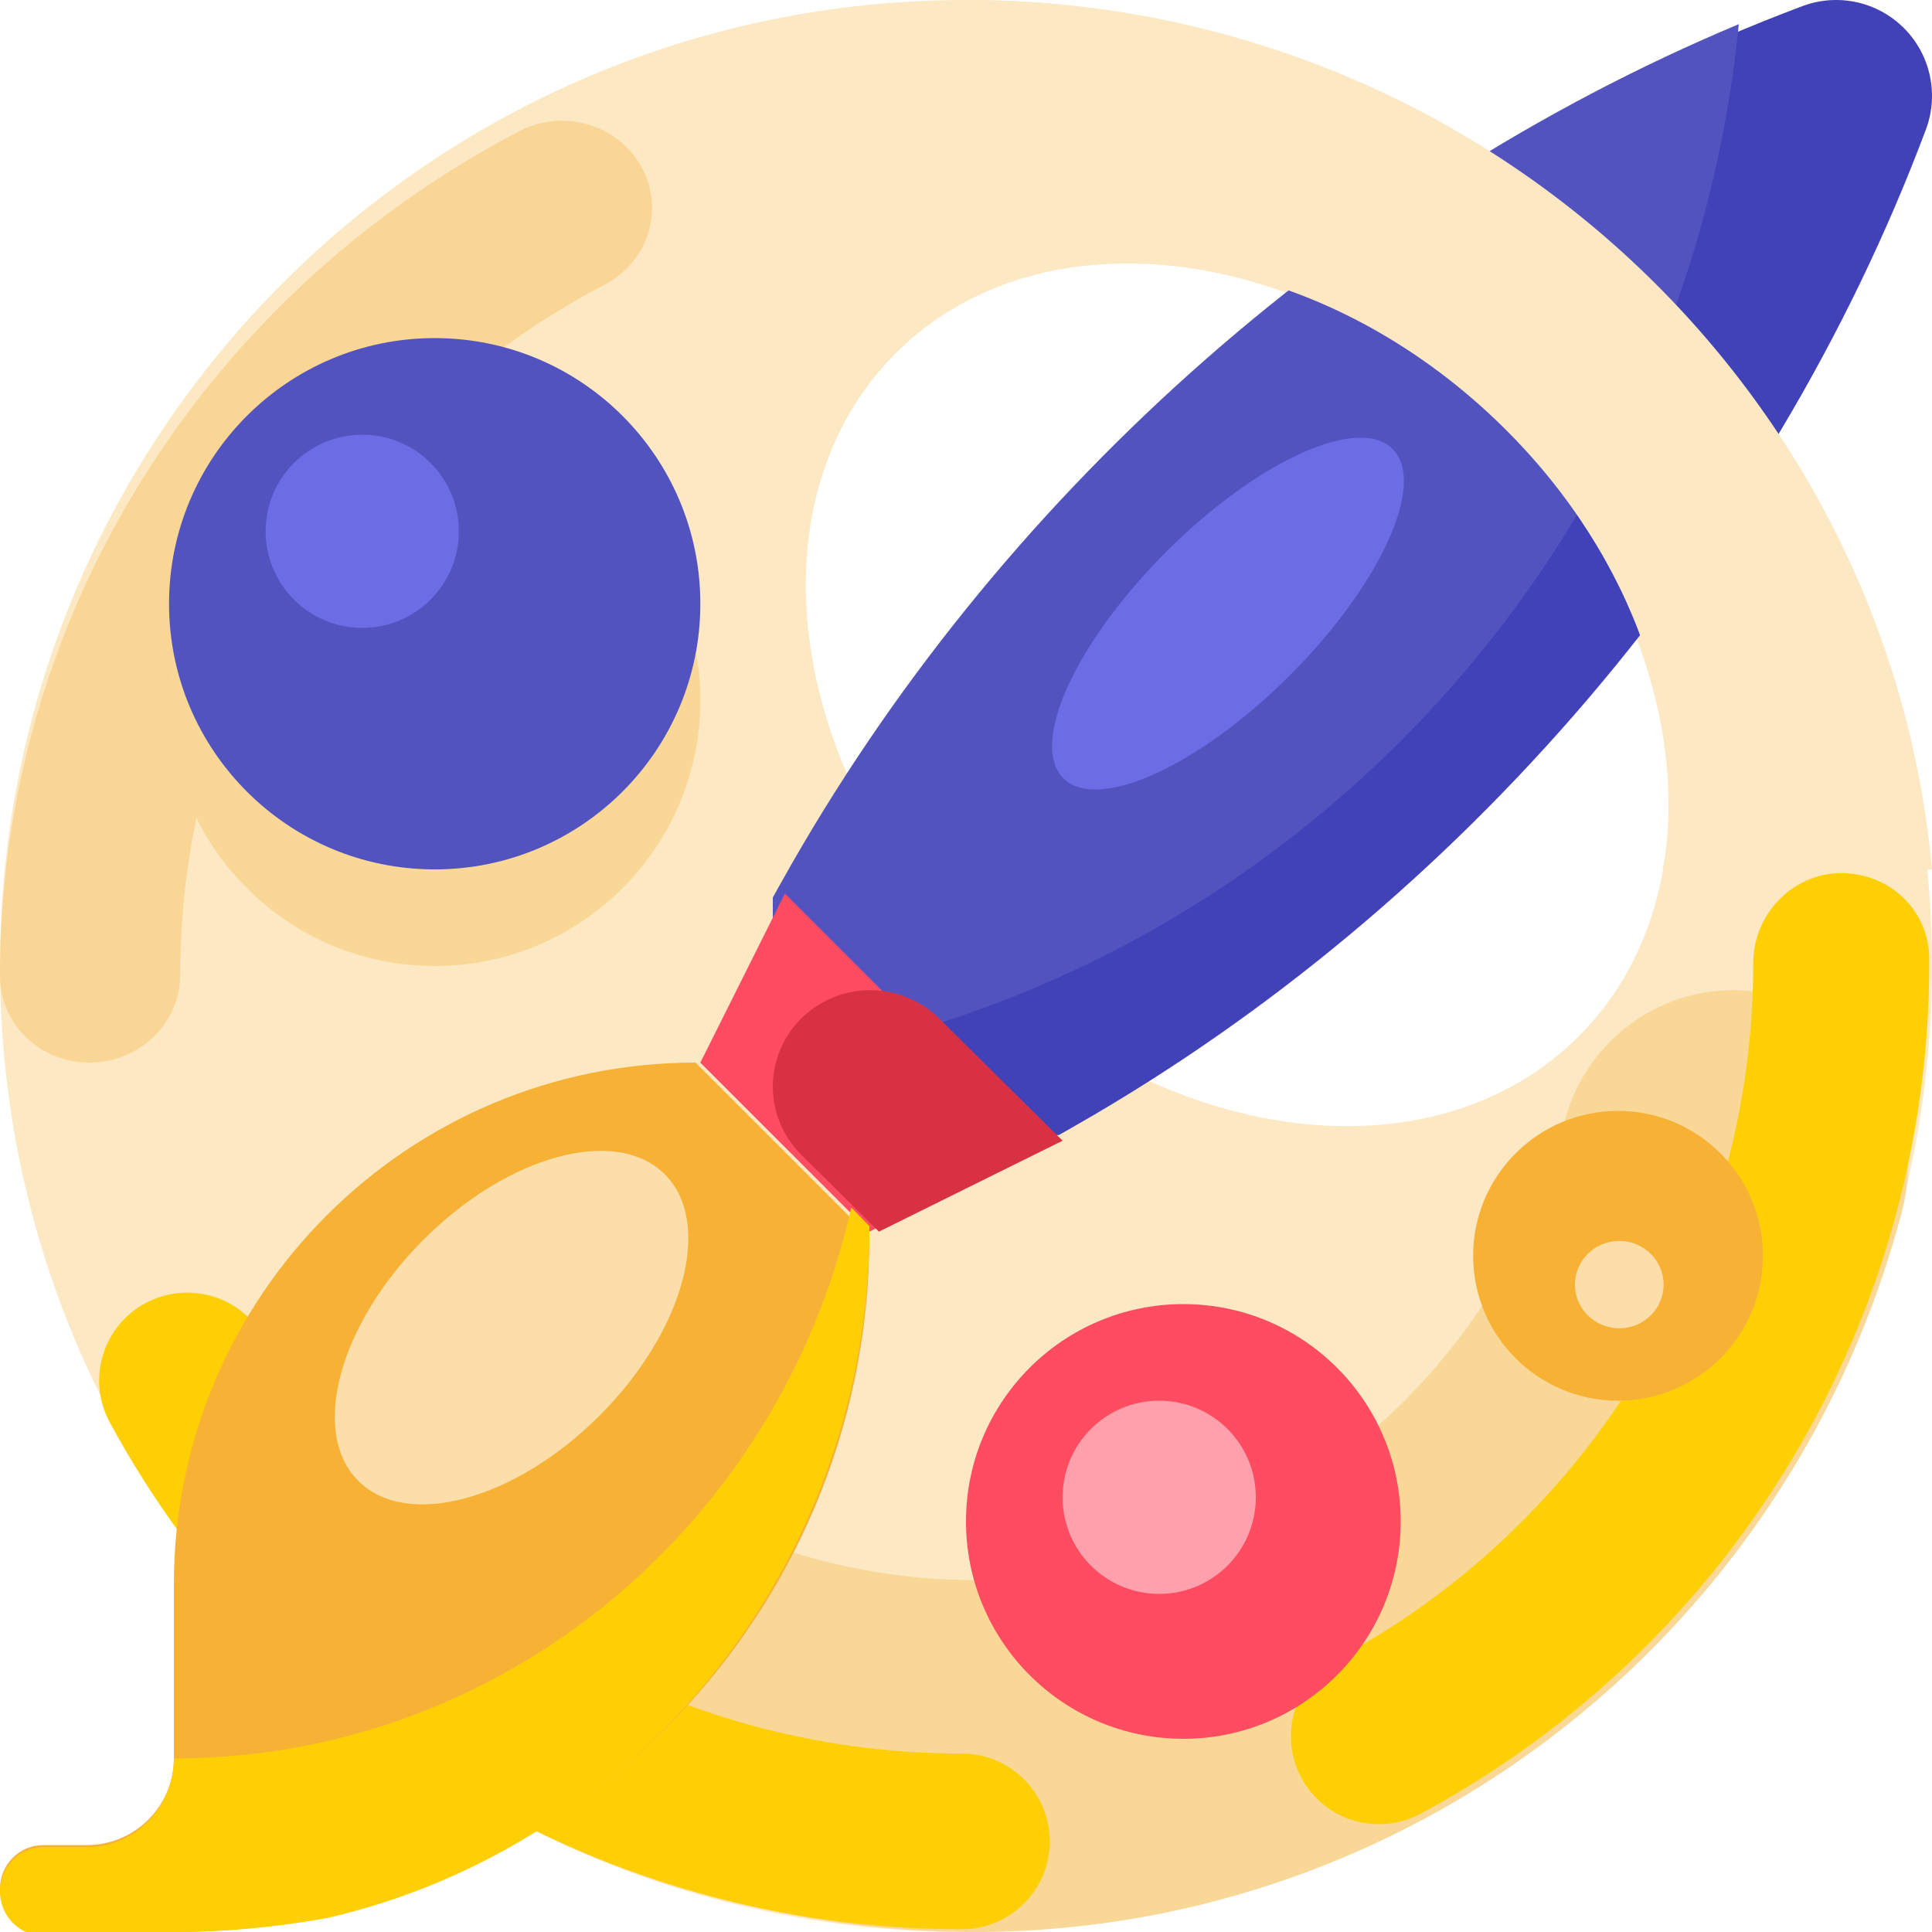
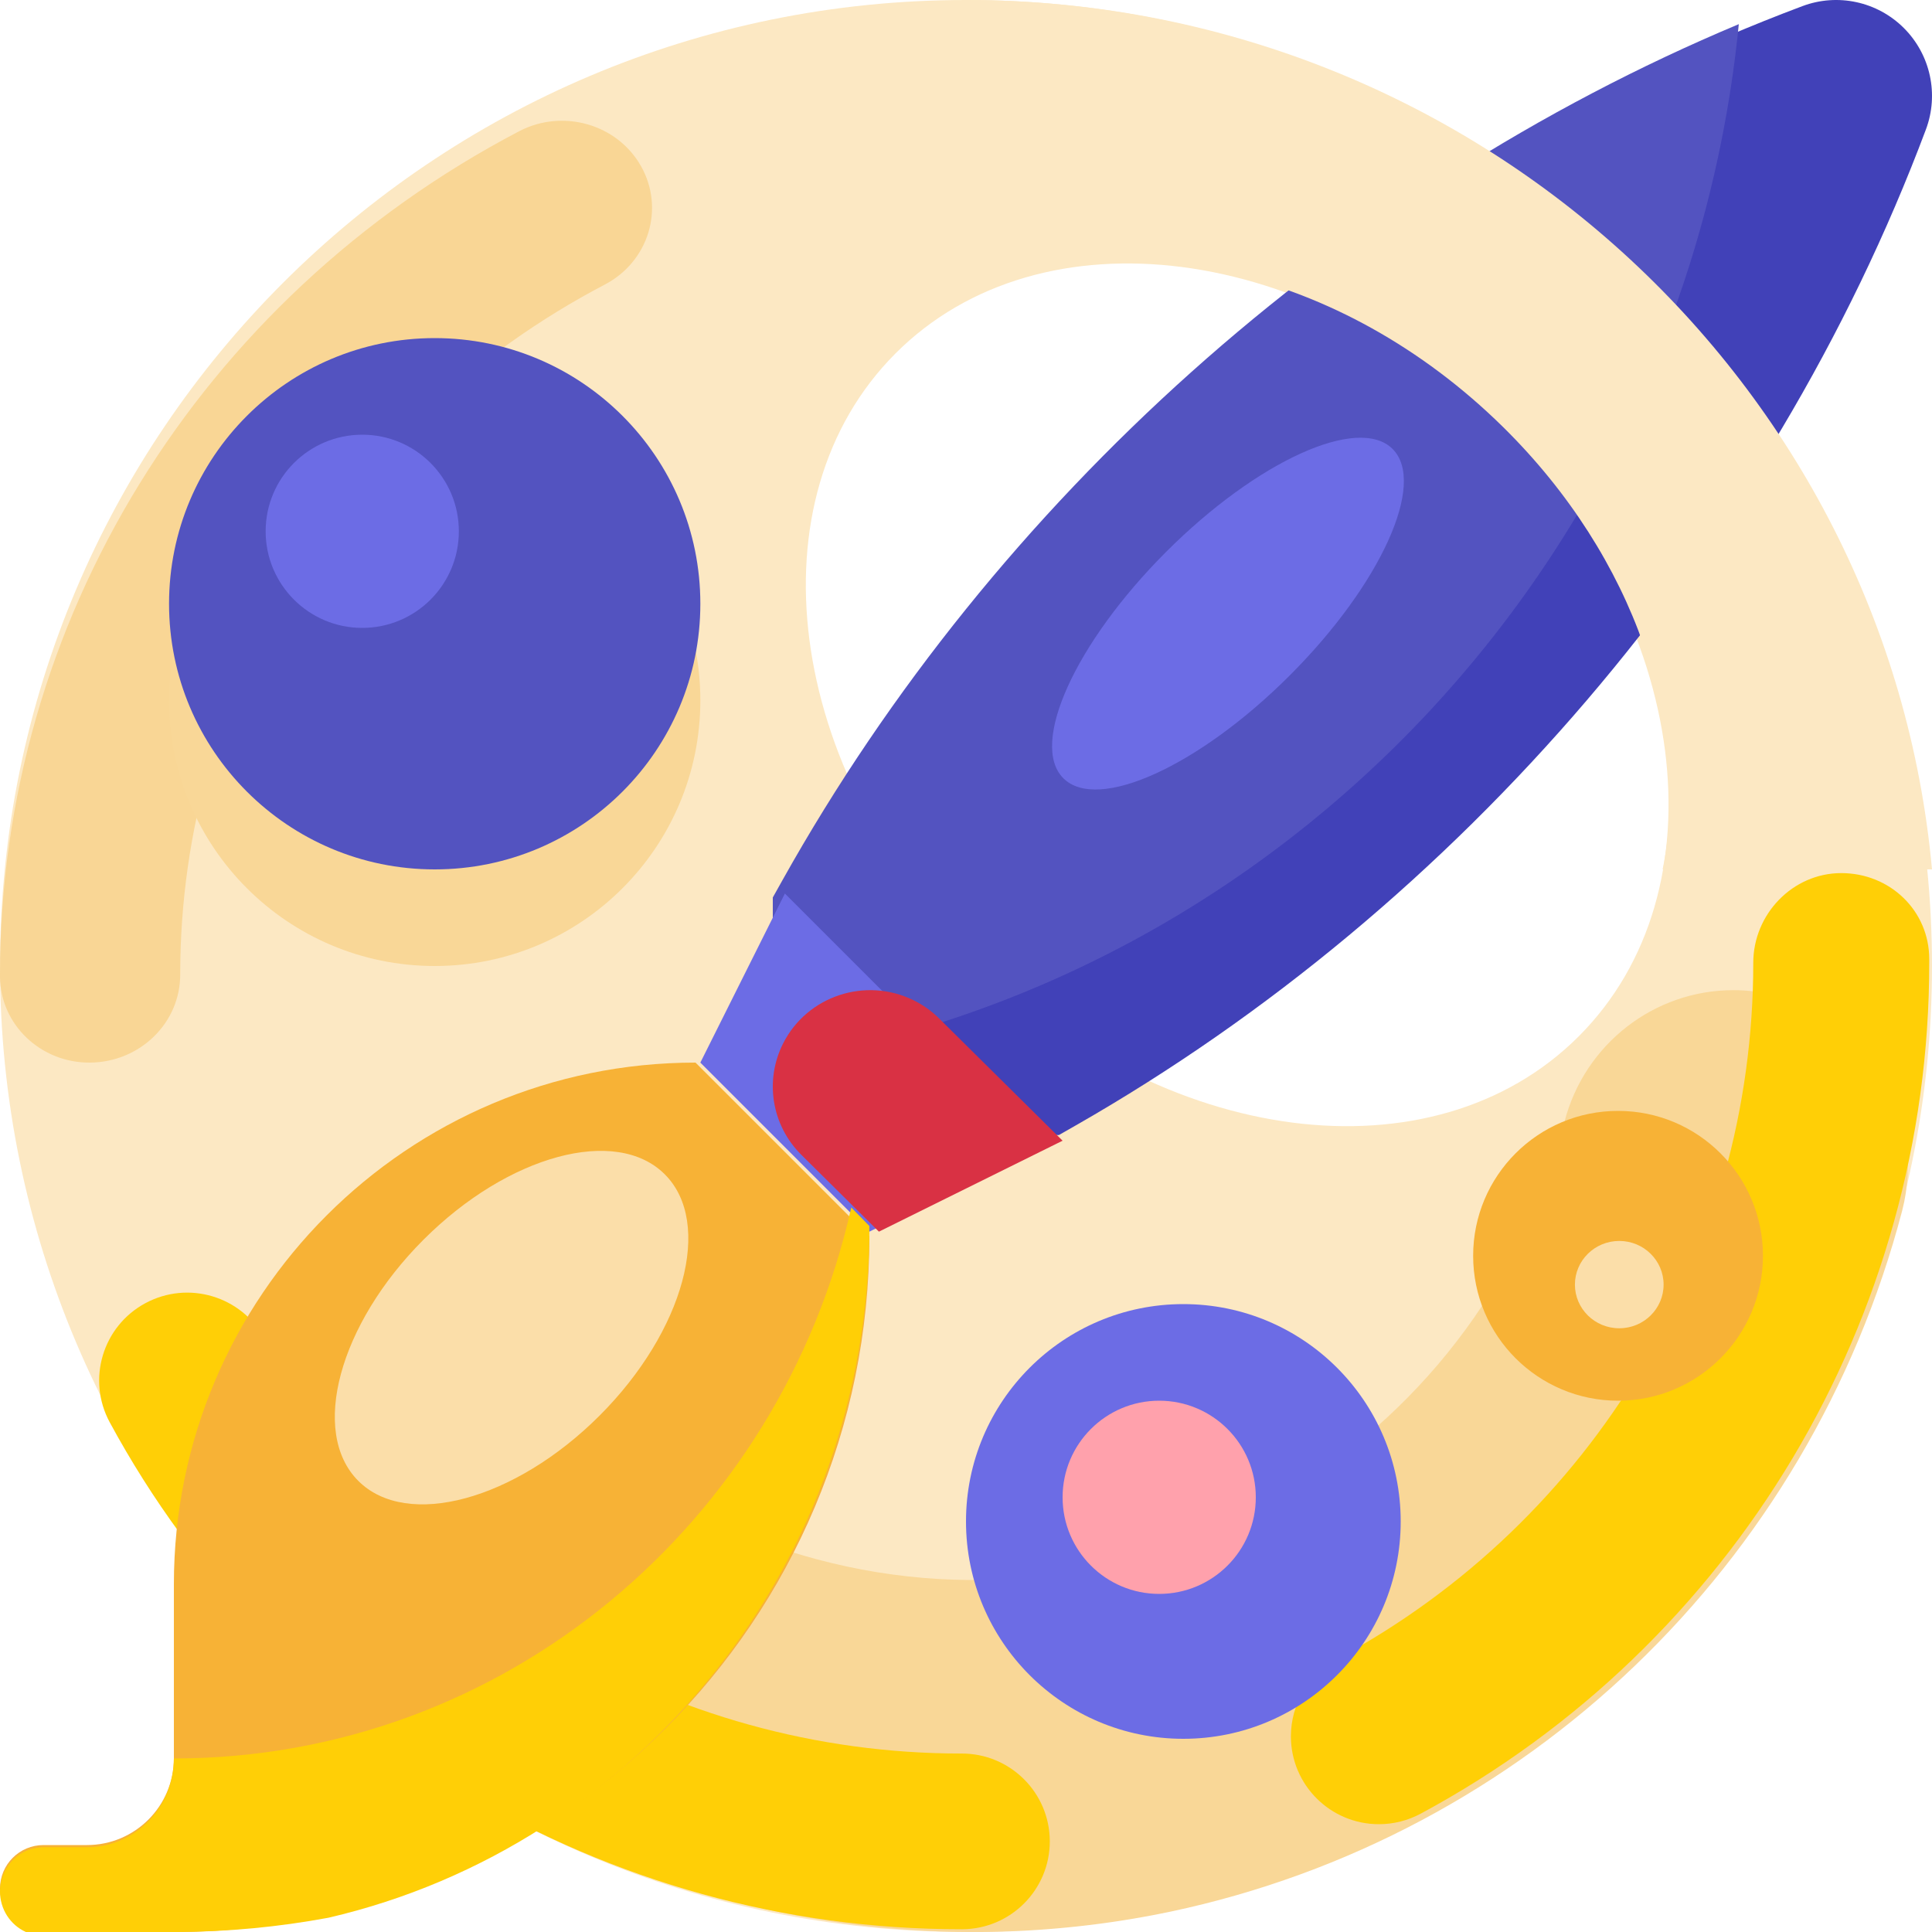
<svg xmlns="http://www.w3.org/2000/svg" width="80px" height="80px" viewBox="0 0 80 80" version="1.1">
  <g id="Personal-1-mixed" stroke="none" stroke-width="1" fill="none" fill-rule="evenodd">
    <g transform="translate(-478, -1701)" fill-rule="nonzero" id="services">
      <g transform="translate(350, 1552)">
        <g id="1" transform="translate(10, 109)">
          <g id="paint-palette" transform="translate(118, 40)">
            <path d="M40,0 C17.909,0 0,17.909 0,40 C0,62.091 17.909,80 40,80 C62.092,80 80,62.091 80,40 C80,17.909 62.092,0 40,0 Z M65.371,42.913 C59.347,48.938 48.131,47.49 40.32,39.68 C32.51,31.869 31.062,20.653 37.087,14.629 C43.112,8.604 54.328,10.051 62.138,17.862 C69.949,25.672 71.396,36.888 65.371,42.913 L65.371,42.913 Z" id="Shape" fill="#FCE8C3" />
            <path d="M71.769,41 C68.489,41.004 65.622,43.234 64.786,46.434 C61.191,60.072 47.318,68.188 33.801,64.561 C32.55,64.225 31.327,63.793 30.142,63.269 C26.491,61.645 22.225,63.316 20.616,67 C19.008,70.68 20.657,74.977 24.301,76.606 C28.156,78.322 32.258,79.404 36.452,79.812 L36.452,79.812 C36.473,79.814 36.494,79.816 36.515,79.818 L36.515,79.818 C36.724,79.838 36.933,79.856 37.143,79.873 L37.144,79.873 L37.174,79.875 L37.176,79.875 L37.204,79.878 L37.208,79.878 L37.236,79.88 L37.24,79.881 L37.266,79.883 L37.272,79.883 L37.298,79.885 L37.304,79.886 L37.33,79.888 L37.336,79.888 L37.362,79.89 L37.368,79.89 L37.393,79.892 L37.4,79.893 L37.425,79.895 L37.431,79.895 L37.457,79.897 L37.464,79.897 L37.489,79.899 L37.494,79.9 L37.521,79.902 L37.526,79.902 L37.554,79.904 L37.555,79.904 L37.585,79.906 L37.586,79.906 C37.69,79.913 37.793,79.92 37.898,79.926 L37.903,79.927 L37.931,79.928 L37.934,79.929 L37.961,79.93 L37.967,79.93 L37.992,79.932 L37.999,79.932 L38.022,79.934 L38.032,79.934 L38.054,79.935 L38.064,79.936 L38.087,79.937 L38.096,79.938 L38.119,79.939 L38.128,79.94 L38.15,79.941 L38.16,79.941 L38.183,79.943 L38.192,79.943 L38.214,79.944 L38.225,79.945 L38.246,79.946 L38.257,79.947 L38.278,79.948 L38.29,79.948 L38.31,79.949 L38.321,79.95 L38.343,79.951 L38.353,79.951 L38.376,79.952 L38.384,79.953 L38.407,79.954 L38.417,79.955 L38.44,79.956 L38.447,79.956 L38.473,79.957 L38.477,79.957 L38.505,79.959 L38.507,79.959 C38.558,79.961 38.611,79.964 38.661,79.966 L38.664,79.966 L38.689,79.967 L38.696,79.967 L38.72,79.968 L38.729,79.969 L38.751,79.969 L38.761,79.97 L38.781,79.971 L38.794,79.971 L38.813,79.972 L38.826,79.972 L38.846,79.973 L38.859,79.974 L38.878,79.974 L38.891,79.975 L38.91,79.975 L38.924,79.976 L38.943,79.977 L38.956,79.977 L38.976,79.978 L38.988,79.978 L39.008,79.979 L39.021,79.979 L39.039,79.98 L39.054,79.98 L39.072,79.981 L39.086,79.981 L39.104,79.982 L39.119,79.982 L39.137,79.983 L39.151,79.983 L39.169,79.984 L39.183,79.984 L39.202,79.985 L39.215,79.985 L39.234,79.985 L39.248,79.986 L39.267,79.986 L39.281,79.987 L39.299,79.987 L39.315,79.988 L39.332,79.988 L39.346,79.988 L39.364,79.989 L39.378,79.989 L39.397,79.99 L39.414,79.99 L39.429,79.99 L39.449,79.991 L39.483,79.991 L39.493,79.992 L39.514,79.992 L39.526,79.992 L39.544,79.992 L39.559,79.993 L39.576,79.993 L39.591,79.994 L39.608,79.994 L39.624,79.994 L39.641,79.995 L39.657,79.995 L39.673,79.995 L39.69,79.995 L39.706,79.996 L39.722,79.996 L39.739,79.996 L39.755,79.996 L39.772,79.996 L39.787,79.997 L39.804,79.997 L39.82,79.997 L39.837,79.997 L39.853,79.997 L39.869,79.997 L39.886,79.998 L39.902,79.998 L39.918,79.998 L39.935,79.998 L39.952,79.998 L39.967,79.998 L39.985,79.999 L40,79.999 L40.017,79.999 L40.033,79.999 L40.05,79.999 L40.066,79.999 L40.083,80 L40.098,80 L40.116,80 L40.131,80 L40.148,80 L40.164,80 L40.181,80 L40.197,80 L40.216,80 L40.229,80 L40.248,80 L40.262,80 L40.28,80 L40.295,80 L40.328,80 L40.358,80 L40.365,80 L40.388,80 L40.398,80 L40.418,80 L40.428,80 L40.449,80 L40.459,80 L40.488,80 L40.488,80 L40.519,80 L40.526,80 L40.549,79.999 L40.559,79.999 L40.578,79.999 L40.59,79.999 L40.609,79.999 L40.62,79.999 L40.642,79.999 L40.65,79.999 L40.679,79.999 L40.688,79.999 L40.709,79.999 L40.72,79.998 L40.74,79.998 L40.75,79.998 L40.77,79.998 L40.781,79.998 L40.802,79.998 L40.81,79.997 L40.84,79.997 L40.846,79.997 L40.87,79.997 L40.88,79.997 L40.9,79.996 L40.911,79.996 L40.931,79.996 L40.941,79.996 L40.962,79.995 L40.971,79.995 C40.99,79.995 41.012,79.994 41.031,79.994 L41.04,79.994 L41.06,79.994 L41.072,79.993 L41.09,79.993 L41.102,79.993 L41.121,79.992 L41.132,79.992 L41.156,79.992 L41.161,79.992 L41.191,79.991 L41.2,79.991 L41.22,79.99 L41.232,79.99 L41.251,79.99 L41.262,79.989 L41.282,79.989 L41.292,79.989 L41.314,79.988 L41.322,79.988 L41.351,79.987 L41.36,79.987 L41.381,79.987 L41.392,79.986 L41.411,79.986 L41.422,79.985 L41.442,79.985 L41.452,79.984 L41.473,79.984 L41.482,79.984 L41.512,79.983 L41.515,79.983 L41.541,79.982 L41.551,79.981 L41.571,79.981 L41.582,79.98 L41.602,79.98 L41.612,79.979 L41.634,79.979 L41.642,79.978 C41.663,79.978 41.681,79.977 41.702,79.976 L41.709,79.976 L41.732,79.975 L41.742,79.975 L41.762,79.974 L41.772,79.974 L41.793,79.973 L41.802,79.973 C41.822,79.972 41.841,79.971 41.861,79.971 L41.87,79.97 L41.892,79.97 L41.901,79.969 L41.922,79.968 L41.931,79.968 L41.953,79.967 L41.961,79.967 L41.986,79.966 L41.991,79.966 L42.022,79.964 L42.025,79.964 L42.052,79.963 L42.059,79.963 L42.081,79.962 L42.091,79.961 L42.111,79.96 L42.122,79.96 L42.144,79.959 L42.151,79.958 L42.181,79.957 L42.184,79.957 L42.211,79.956 L42.22,79.955 L42.24,79.954 L42.251,79.954 L42.271,79.953 L42.281,79.952 L42.302,79.951 L42.311,79.951 L42.337,79.949 L42.343,79.949 L42.37,79.948 L42.38,79.947 L42.4,79.946 L42.41,79.946 L42.429,79.945 L42.441,79.944 L42.461,79.943 L42.47,79.943 L42.496,79.941 L42.5,79.941 L42.53,79.939 L42.535,79.939 L42.559,79.938 L42.569,79.937 L42.589,79.936 L42.599,79.935 L42.618,79.934 L42.629,79.934 L42.652,79.932 L42.658,79.932 L42.689,79.93 L42.691,79.93 L42.718,79.928 L42.726,79.928 L42.748,79.926 L42.758,79.926 L42.779,79.924 L42.787,79.924 L42.812,79.922 L42.817,79.922 C42.837,79.921 42.857,79.919 42.877,79.918 L42.884,79.918 L42.907,79.916 L42.915,79.916 L42.938,79.914 L42.946,79.914 L42.969,79.912 L42.976,79.912 C42.997,79.91 43.015,79.909 43.036,79.908 L43.042,79.907 L43.066,79.906 L43.074,79.905 L43.096,79.904 L43.104,79.903 L43.127,79.901 L43.134,79.901 C43.154,79.9 43.175,79.898 43.194,79.897 L43.199,79.896 L43.224,79.894 L43.232,79.894 L43.254,79.892 L43.263,79.891 L43.285,79.89 L43.292,79.889 L43.321,79.887 L43.322,79.887 L43.353,79.885 L43.355,79.884 L43.382,79.882 L43.391,79.882 L43.412,79.88 L43.42,79.879 L43.443,79.878 L43.451,79.877 L43.477,79.875 L43.48,79.875 C43.501,79.873 43.52,79.872 43.541,79.87 L43.545,79.869 L43.57,79.867 L43.579,79.867 L43.6,79.865 L43.609,79.864 L43.632,79.862 L43.638,79.862 C43.659,79.86 43.678,79.859 43.699,79.857 L43.703,79.856 L43.729,79.854 L43.735,79.854 L43.759,79.852 L43.766,79.851 L43.792,79.849 L43.795,79.849 C43.816,79.847 43.836,79.845 43.857,79.843 L43.857,79.843 L43.886,79.841 L43.893,79.84 L43.916,79.838 L43.924,79.837 L43.948,79.835 L43.953,79.834 C43.984,79.832 44.012,79.829 44.044,79.826 L44.049,79.826 L44.074,79.823 L44.08,79.822 L44.105,79.82 L44.11,79.82 L44.137,79.817 L44.14,79.817 C44.161,79.815 44.18,79.813 44.201,79.811 L44.207,79.81 L44.231,79.808 L44.238,79.807 L44.261,79.805 L44.268,79.804 L44.292,79.802 L44.298,79.801 C44.319,79.799 44.337,79.797 44.358,79.795 L44.364,79.795 L44.388,79.792 L44.396,79.791 L44.418,79.789 L44.426,79.788 L44.449,79.786 L44.455,79.785 C44.476,79.783 44.495,79.781 44.516,79.779 L44.518,79.779 L44.546,79.776 L44.551,79.775 L44.576,79.773 L44.581,79.772 L44.607,79.769 L44.612,79.769 L44.64,79.766 L44.642,79.765 C44.662,79.763 44.682,79.761 44.703,79.759 L44.707,79.758 L44.732,79.755 L44.738,79.755 L44.763,79.752 L44.768,79.751 C44.798,79.748 44.829,79.744 44.859,79.741 L44.864,79.74 L44.888,79.738 L44.895,79.737 L44.919,79.734 L44.925,79.733 L44.951,79.73 L44.955,79.73 C44.975,79.728 44.995,79.725 45.016,79.723 C45.017,79.723 45.015,79.723 45.016,79.723 L45.045,79.719 L45.05,79.719 L45.075,79.716 L45.081,79.715 L45.107,79.712 L45.111,79.712 C45.131,79.709 45.151,79.707 45.172,79.704 L45.173,79.704 L45.202,79.7 L45.205,79.7 L45.232,79.697 L45.237,79.696 L45.262,79.693 L45.267,79.692 C45.298,79.688 45.326,79.685 45.357,79.681 L45.361,79.68 L45.387,79.677 L45.393,79.676 L45.418,79.673 L45.422,79.672 C45.453,79.669 45.482,79.665 45.513,79.661 L45.516,79.66 L45.543,79.657 L45.547,79.656 L45.574,79.653 L45.577,79.652 L45.607,79.648 L45.607,79.648 C45.627,79.645 45.648,79.643 45.668,79.64 L45.67,79.64 L45.698,79.636 L45.703,79.635 L45.728,79.632 L45.733,79.631 L45.759,79.628 L45.763,79.627 C45.794,79.623 45.823,79.619 45.854,79.614 L45.857,79.614 L45.883,79.61 L45.889,79.609 L45.915,79.606 L45.918,79.605 C45.949,79.601 45.978,79.597 46.009,79.592 L46.011,79.592 L46.039,79.588 L46.042,79.587 L46.07,79.583 L46.073,79.583 C46.114,79.577 46.153,79.571 46.194,79.565 L46.196,79.565 L46.225,79.56 L46.227,79.56 C46.268,79.554 46.307,79.548 46.348,79.542 L46.351,79.541 L46.377,79.537 L46.383,79.536 L46.41,79.532 L46.411,79.532 C46.442,79.527 46.471,79.523 46.502,79.518 L46.505,79.517 L46.533,79.513 L46.536,79.513 L46.564,79.508 L46.566,79.508 C46.607,79.501 46.646,79.495 46.687,79.488 L46.689,79.488 C46.74,79.48 46.79,79.471 46.841,79.463 L46.843,79.463 L46.872,79.458 L46.873,79.457 C47.027,79.432 47.179,79.405 47.332,79.378 L47.362,79.372 L47.363,79.372 C47.465,79.354 47.566,79.335 47.668,79.316 L47.669,79.316 C47.719,79.306 47.77,79.297 47.821,79.287 L47.821,79.287 C47.871,79.277 47.922,79.267 47.973,79.257 L47.973,79.257 C48.135,79.225 48.297,79.193 48.458,79.159 L48.459,79.159 C63.186,76.042 74.913,64.812 78.764,50.136 C79.772,46.236 77.455,42.251 73.59,41.234 C72.995,41.08 72.383,41 71.769,41 L71.769,41 Z" id="Path" fill="#F9D797" />
            <g id="Group" transform="translate(4, 36)" fill="#FFCF06">
              <path d="M35.844,43.886 L35.808,43.886 C21.084,43.892 7.543,35.832 0.544,22.895 C-0.413,21.127 0.247,18.918 2.018,17.963 C3.788,17.008 5.998,17.665 6.956,19.431 C12.68,30.018 23.76,36.615 35.808,36.61 C37.821,36.6 39.46,38.221 39.47,40.23 C39.479,42.24 37.856,43.877 35.844,43.886 L35.844,43.886 Z" id="Path" />
              <path d="M53.1,39.536 C51.088,39.537 49.455,37.91 49.453,35.9 C49.452,34.563 50.186,33.332 51.364,32.696 C61.984,26.985 68.604,15.91 68.599,3.866 C68.599,1.857 70.229,0.153 72.243,0.153 C74.257,0.153 75.886,1.705 75.886,3.715 L75.886,3.866 C75.892,18.584 67.805,32.116 54.83,39.099 C54.298,39.385 53.704,39.536 53.1,39.536 Z" id="Path" />
            </g>
            <path d="M3.731,44 C1.689,44.018 0.019,42.431 0,40.455 C0,40.446 0,40.437 0,40.428 L0,40.352 C-0.004,25.78 8.246,12.378 21.491,5.437 C23.302,4.487 25.566,5.137 26.548,6.889 C27.53,8.641 26.858,10.831 25.047,11.781 C14.209,17.462 7.46,28.429 7.462,40.352 C7.466,42.353 5.8,43.982 3.731,44 Z" id="Path" fill="#F9D695" />
            <path d="M33,47 L43.846,47 L44.554,46.596 C60.452,37.511 73.318,22.509 79.747,5.364 L79.747,5.364 C80.294,3.907 79.938,2.264 78.837,1.163 C77.736,0.062 76.093,-0.294 74.636,0.253 L74.636,0.253 C57.491,6.682 42.489,19.548 33.404,35.446 L33,36.154 L33,47 Z" id="Path" fill="#4141B8" />
            <path d="M72,1 C55.553,7.892 41.219,20.689 32.409,36.431 L32,37.162 L32,44 C53.222,40.645 69.825,23.023 72,1 L72,1 Z" id="Path" fill="#5353C0" />
            <path d="M28.8,44 C16.871,44 7.2,53.671 7.2,65.6 C7.2,65.6 7.2,65.6 7.2,65.6 L7.2,72.8 C7.2,74.788 5.588,76.4 3.6,76.4 L1.8,76.4 C0.806,76.4 0,77.206 0,78.2 C0,79.194 0.806,80 1.8,80 L7.2,80 C23.106,80 36,67.106 36,51.2 L28.8,44 Z" id="Path" fill="#F7B236" />
-             <polygon id="Path" fill="#FF4C60" points="32.5 37 29 44 36 51 43 47.5" />
+             <polygon id="Path" fill="#6C6CE5" points="32.5 37 29 44 36 51 43 47.5" />
            <path d="M62.24,17.683 C67.755,23.117 70.033,30.189 68.846,36 L80,36 C78.152,15.819 60.96,0 40,0 L40,12.41 C46.313,9.102 55.521,11.061 62.24,17.683 Z" id="Path" fill="#FCE8C3" />
-             <circle id="Oval" fill="#FF4C60" cx="49" cy="63" r="9" />
+             <circle id="Oval" fill="#6C6CE5" cx="49" cy="63" r="9" />
            <circle id="Oval" fill="#F9D797" cx="18" cy="29" r="11" />
            <circle id="Oval" fill="#5353C0" cx="18" cy="25" r="11" />
            <circle id="Oval" fill="#F7B236" cx="67" cy="52" r="6" />
            <circle id="Oval" fill="#6C6CE5" cx="15" cy="22" r="4" />
            <circle id="Oval" fill="#FFA1AC" cx="48" cy="62" r="4" />
            <g id="Group" transform="translate(11, 44)" fill="#FBDEA9">
              <ellipse id="Oval" cx="56.05" cy="9.193" rx="1.836" ry="1.808" />
              <ellipse id="Oval" transform="translate(10.18245, 10.97382) rotate(-135) translate(-10.18245, -10.97382) " cx="10.182" cy="10.974" rx="5.153" ry="8.975" />
            </g>
            <ellipse id="Oval" fill="#6C6CE5" transform="translate(50.84723, 25.40856) rotate(-135) translate(-50.84723, -25.40856) " cx="50.847" cy="25.409" rx="3.619" ry="9.641" />
            <path d="M1.072,80 L7.36,80 C9.452,79.989 11.539,79.792 13.598,79.41 C26.42,76.437 36,64.754 36,50.767 L35.249,50 C32.317,63.061 20.885,72.814 7.2,72.814 C7.2,74.844 5.588,76.489 3.6,76.489 L1.8,76.489 C0.808,76.487 0.002,77.306 0,78.319 C-0.002,79.046 0.419,79.706 1.072,80 L1.072,80 Z" id="Path" fill="#FFCF06" />
            <path d="M36.394,51 L33.182,47.819 C31.954,46.604 31.65,44.746 32.426,43.209 C33.422,41.236 35.845,40.436 37.838,41.423 C38.226,41.615 38.58,41.867 38.886,42.171 L44,47.234 L36.394,51 Z" id="Path" fill="#D93144" />
          </g>
        </g>
      </g>
    </g>
  </g>
</svg>
